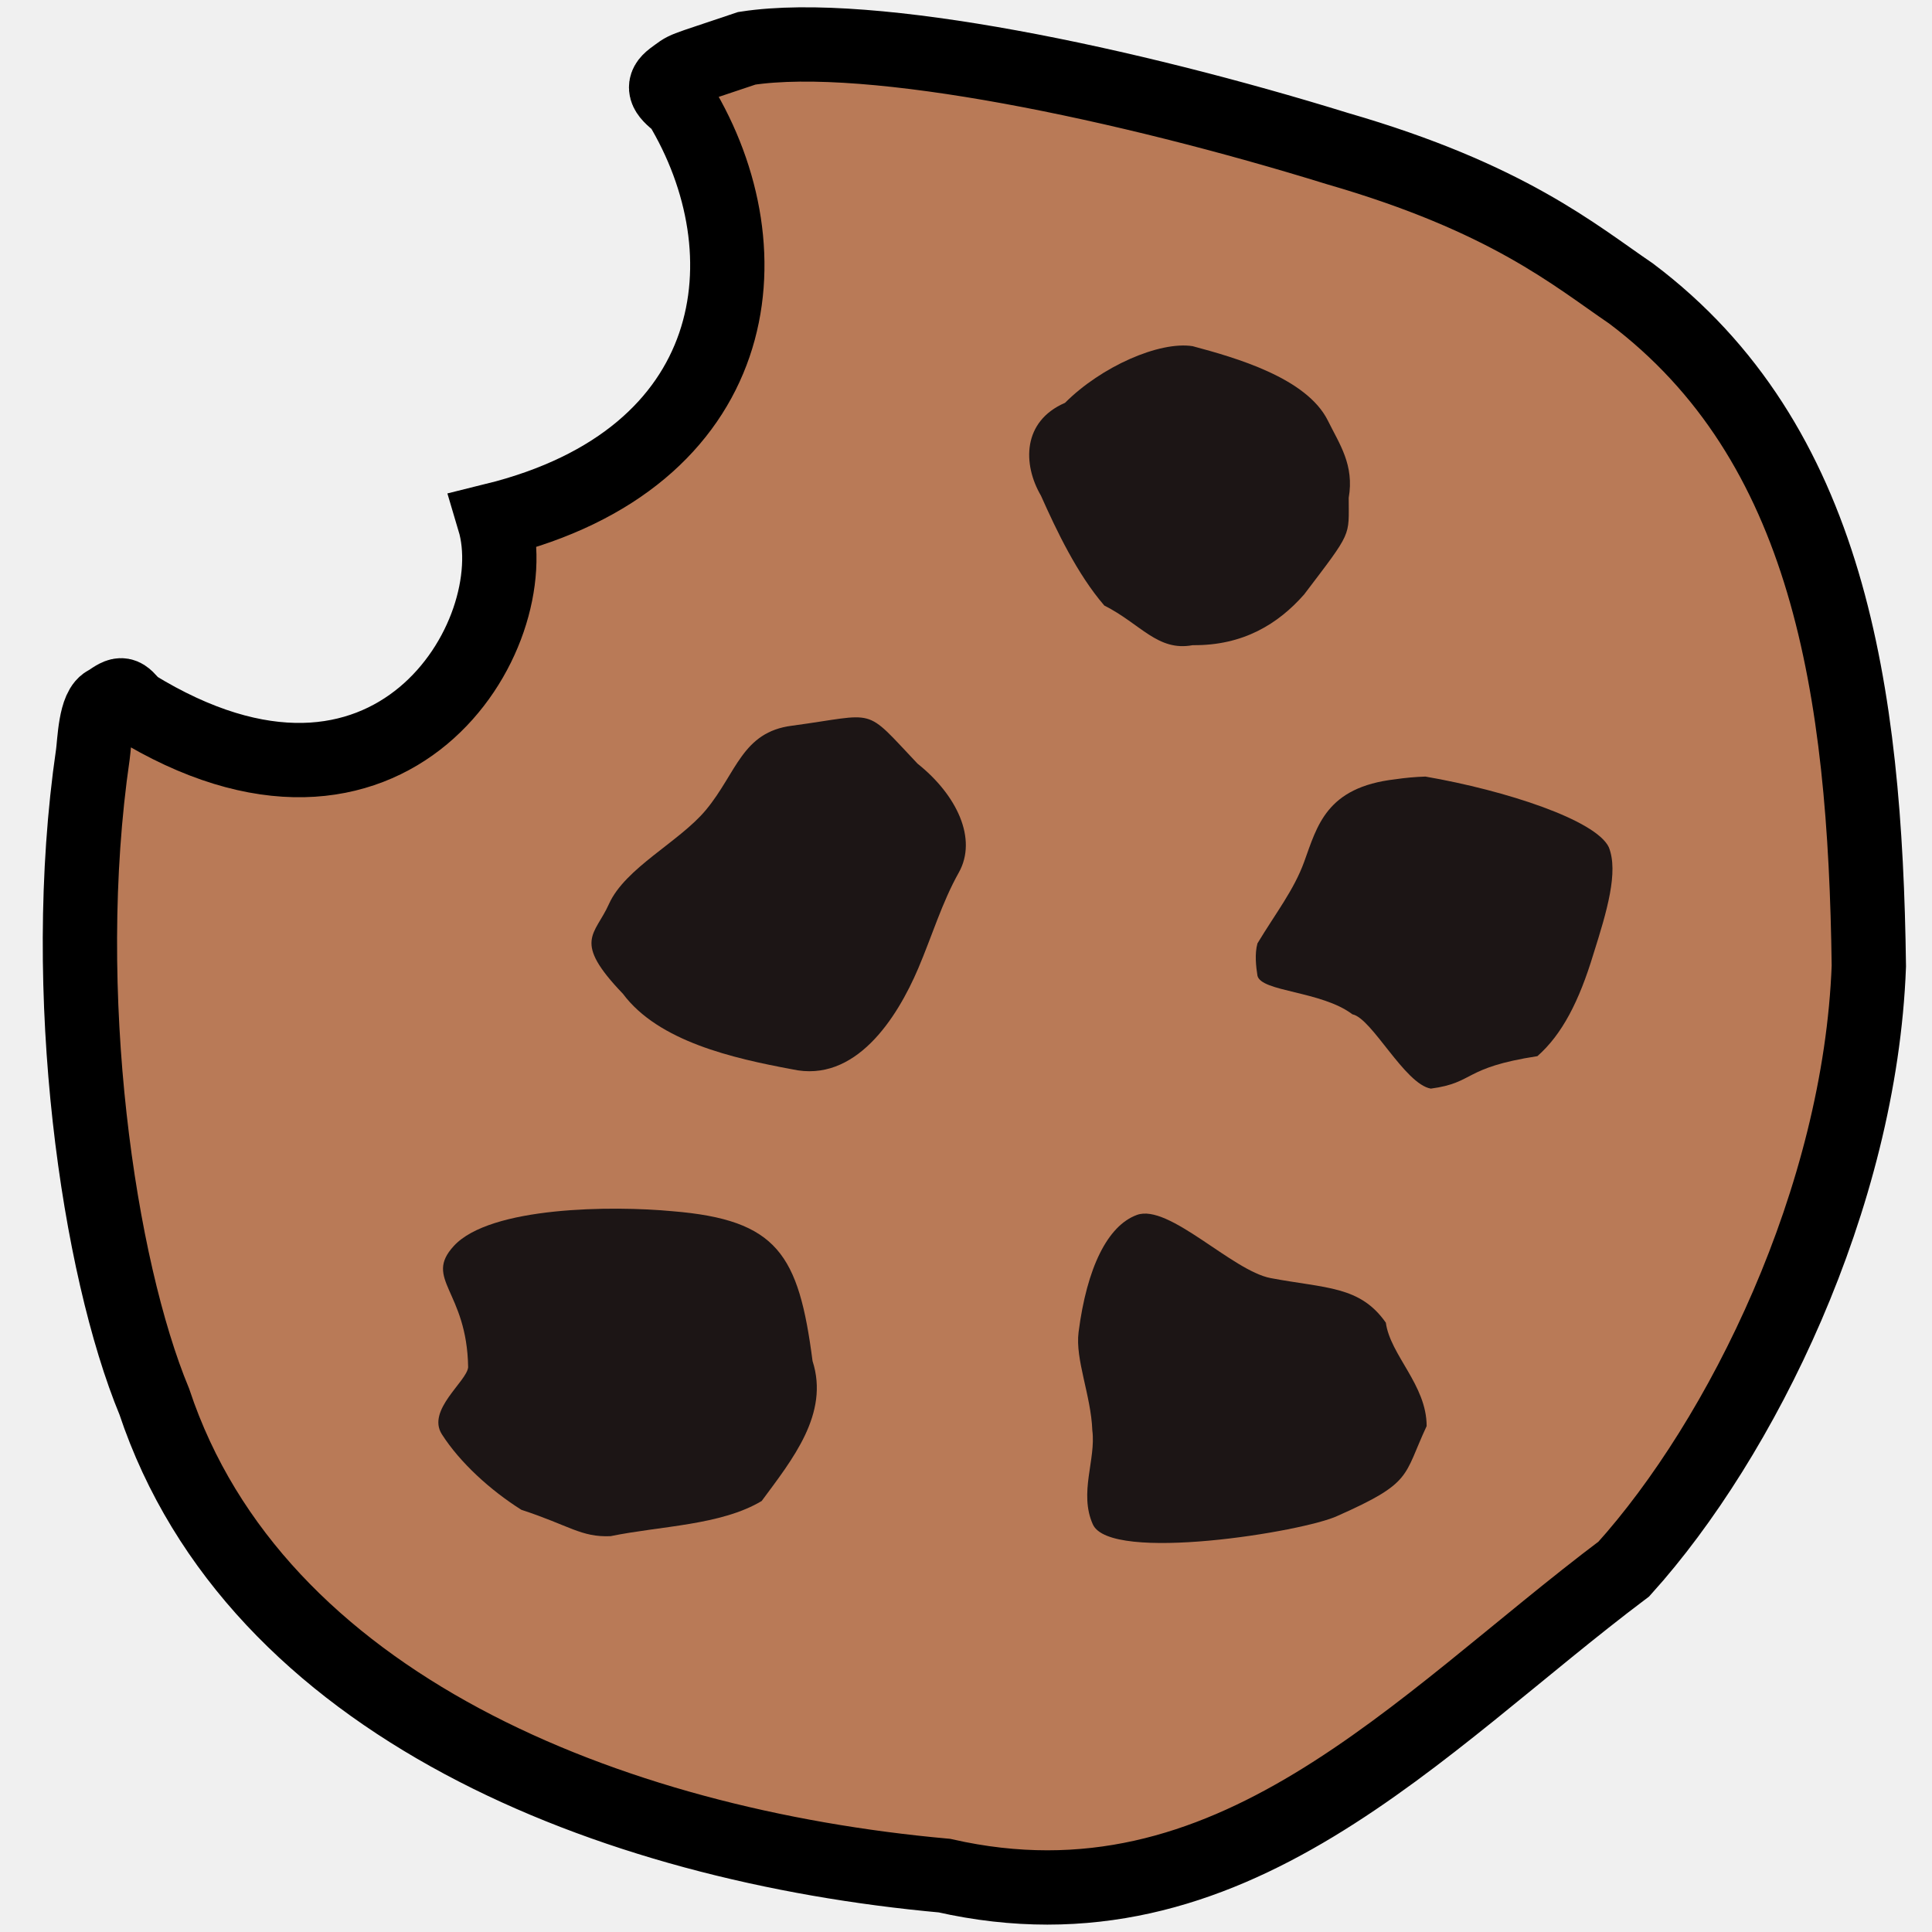
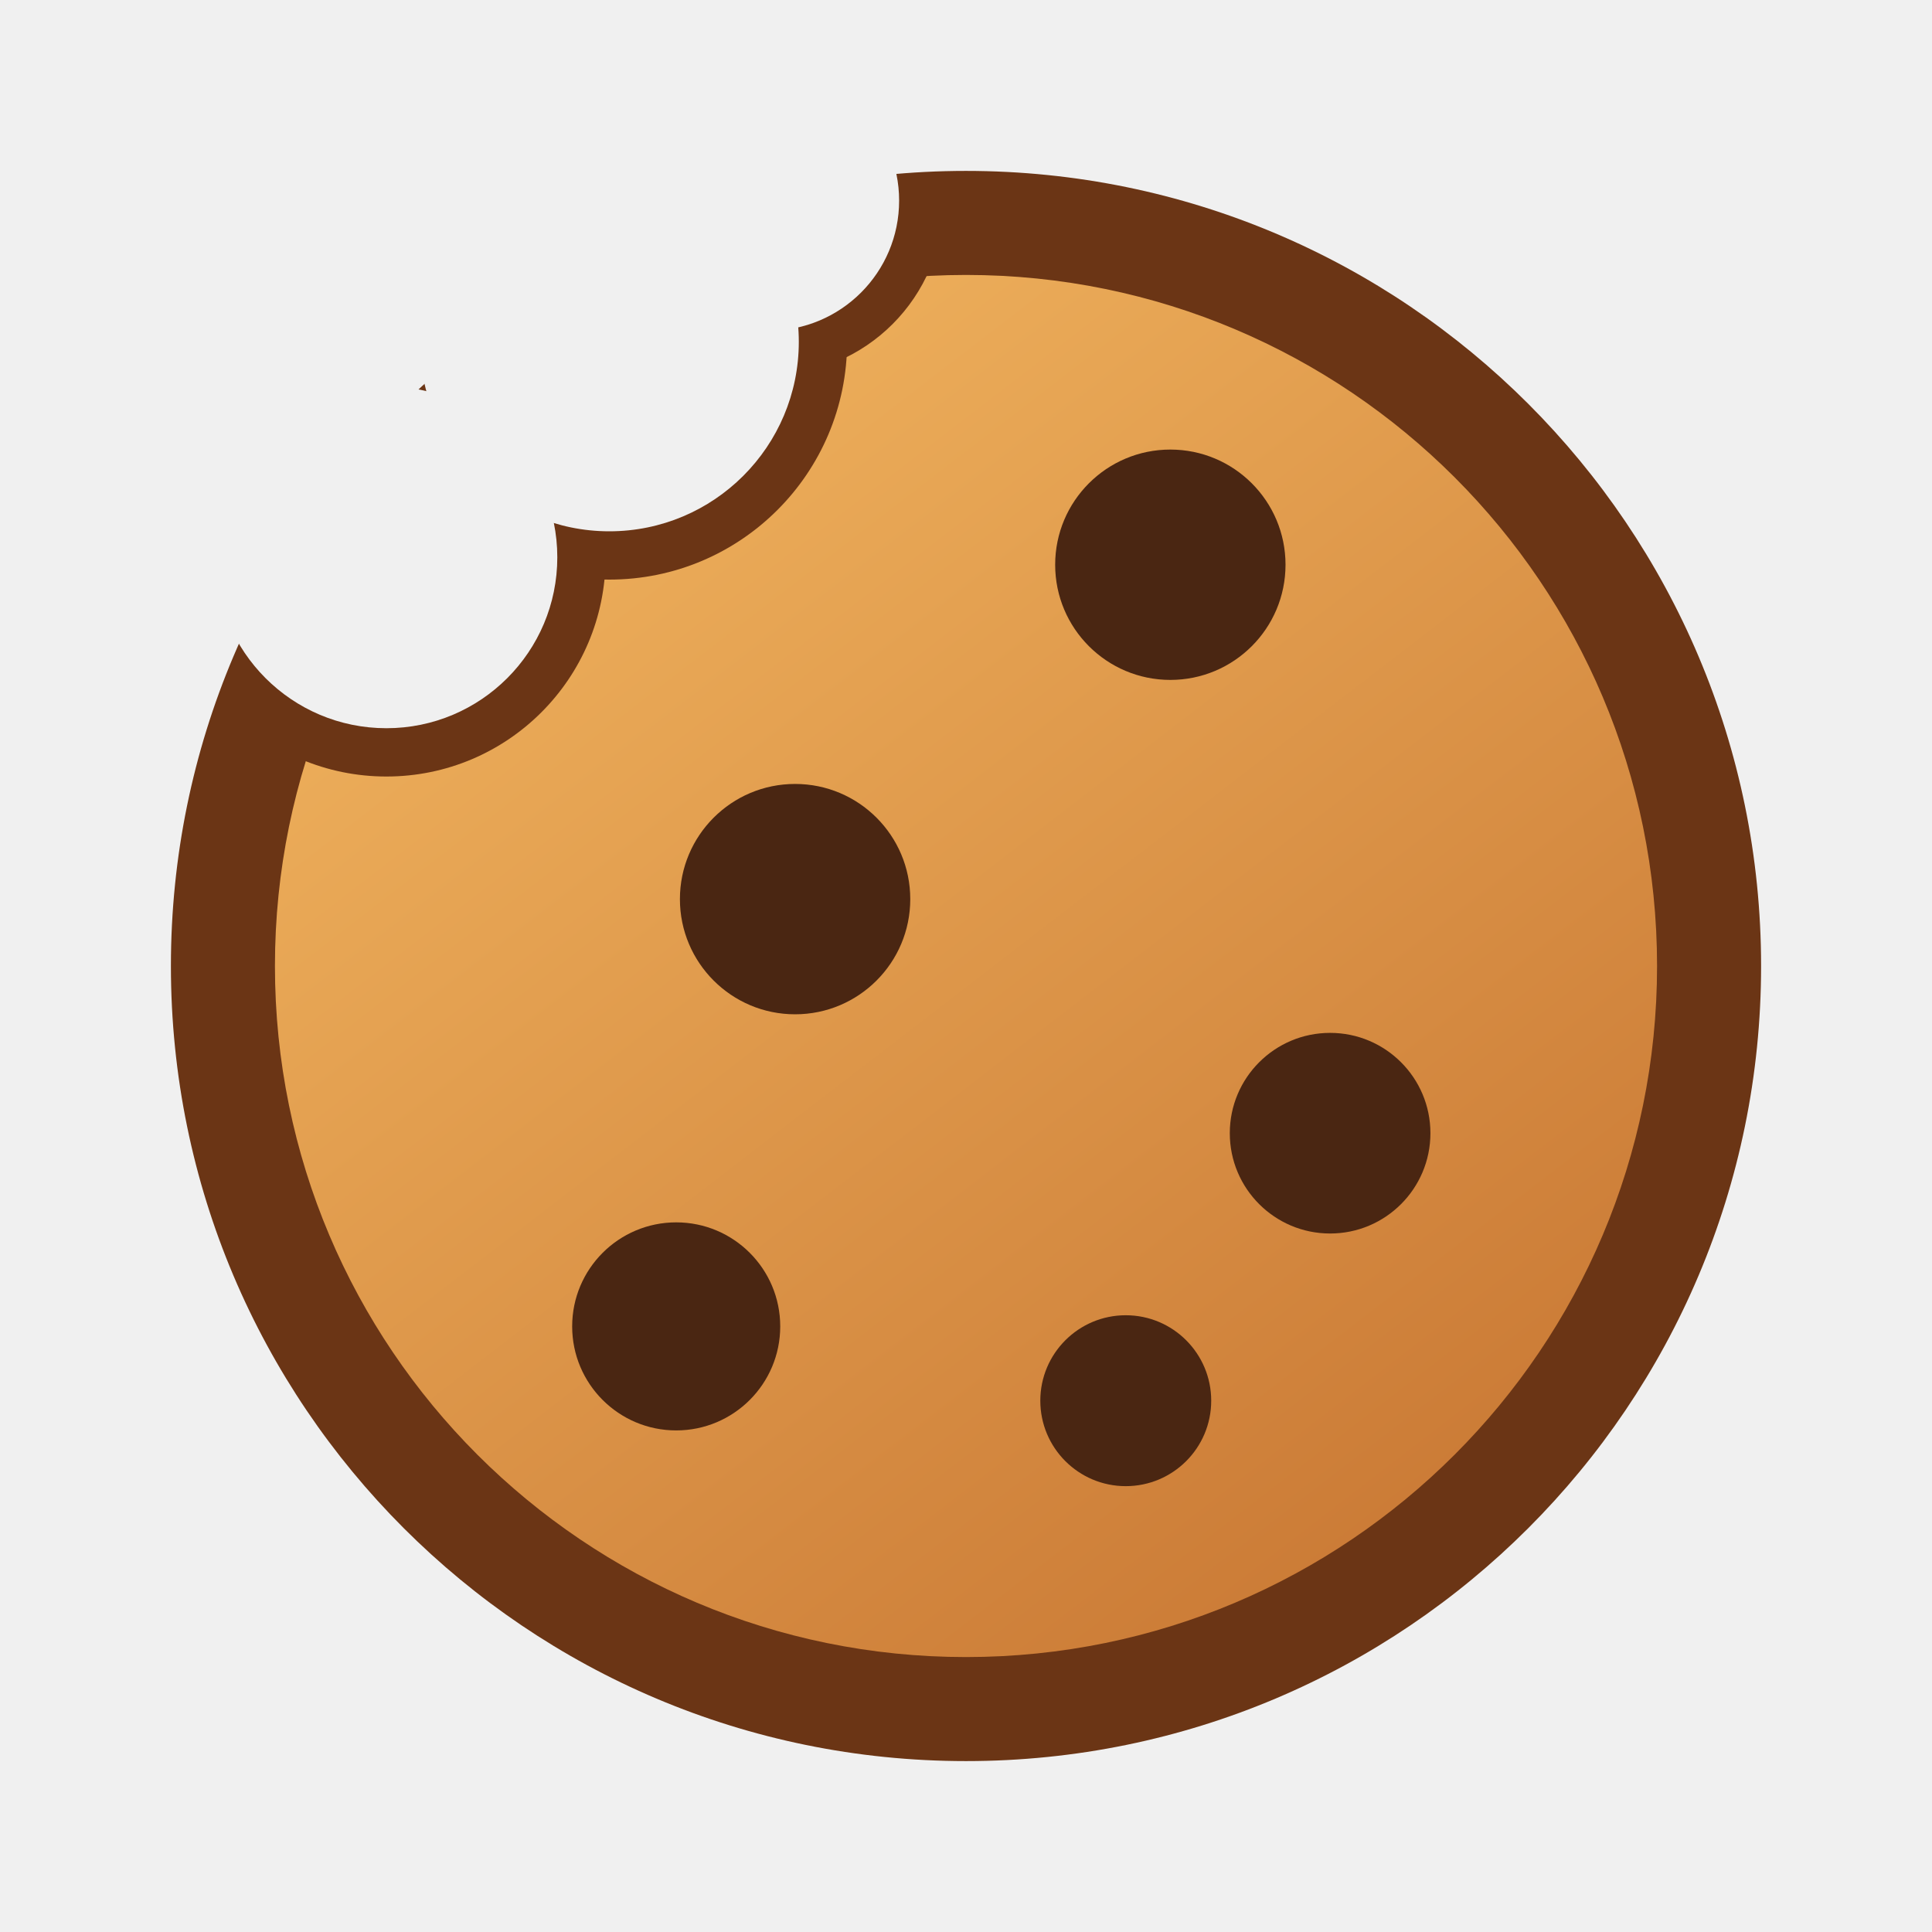
- <svg xmlns="http://www.w3.org/2000/svg" id="Icon" width="520" height="520" viewBox="0 0 520 520">
+ <svg xmlns="http://www.w3.org/2000/svg" id="Icon" width="520" height="520" viewBox="0 0 520 520" role="img" aria-label="Cookie-Editor icon">
  <defs>
-     <style>
-       .cls-1 {
-         fill: #b97a57;
-         stroke: #000;
-         stroke-width: 20px;
-       }
- 
-       .cls-1, .cls-2 {
-         fill-rule: evenodd;
-       }
- 
-       .cls-2 {
-         fill: #1c1515;
-       }
-     </style>
+     <mask id="bite-outer">
+       <rect width="520" height="520" fill="white" />
+       <circle cx="164" cy="92" r="51" fill="black" />
+       <circle cx="104" cy="150" r="46" fill="black" />
+       <circle cx="207" cy="54" r="35" fill="black" />
+     </mask>
+     <mask id="bite-inner">
+       <rect width="520" height="520" fill="white" />
+       <circle cx="164" cy="92" r="64" fill="black" />
+       <circle cx="104" cy="150" r="59" fill="black" />
+       <circle cx="207" cy="54" r="47" fill="black" />
+     </mask>
+     <linearGradient id="cookie-fill" x1="135" y1="96" x2="392" y2="430" gradientUnits="userSpaceOnUse">
+       <stop offset="0" stop-color="#f0b35e" />
+       <stop offset="1" stop-color="#c97834" />
+     </linearGradient>
  </defs>
-   <g id="Cookie">
-     <path id="Outline" class="cls-1" d="M201,13c33.48-5.132,102.726,9.587,159,27,45.8,13.247,63.811,28.682,79,39,53.218,40.036,63.027,106.733,64,181-2.335,62.58-34.256,127.162-65.927,162.294-55.677,41.9-105.788,100-182.883,82.532C164.232,496.7,68.779,459.012,41.532,377.255,26.558,341.161,15.6,267.5,25,203c0.444-3.045.63-12.878,4-14,3.994-2.749,3.962-2.465,7,1,69.227,42.733,106.236-19.056,97-50,67.031-16.561,74.357-71.861,50-112-4.328-3.238-4.716-4.9-2-7C185.339,17.891,181.868,19.481,201,13Z" />
-     <path class="cls-2" d="M342,344c14.853,2.806,24.024,2.048,31,12,1.214,8.785,10.983,16.759,10.983,27.833C377.626,397.473,380.29,399,360,408c-9.1,4.289-61.172,12.731-65.86,2.286-3.8-8.47.882-17.488-.14-25.286-0.344-9.4-4.645-19.053-3.7-26.444,2.229-17.353,7.8-28.667,15.7-31.556C314.552,323.87,331.645,342.044,342,344Z" />
-     <path class="cls-2" d="M595,96" />
-     <path class="cls-2" d="M181,326c28.279,2.329,33.972,11.607,37.7,40.329,4.588,14.191-5.475,26.544-13.7,37.671-11,6.572-27.155,6.683-40.67,9.461-7.933.332-11.037-2.857-24-7.094-8.332-5.257-16.489-12.658-21.4-20.328-4.16-6.5,6.712-14.209,7.07-18.039-0.308-20.654-12.07-23.7-3.853-32.649C131.949,324.676,164.958,324.481,181,326Z" />
-     <path class="cls-2" d="M383.653,209.016C405.41,212.782,429.483,220.721,433,228c2.689,6.628-.51,17.335-4.136,28.8-3.835,12.678-8.431,21.633-15.071,27.465-20.241,3.121-16.719,7.135-28.681,8.737-7.053-1.223-15.88-18.983-21.112-20-8.323-6.306-24.572-6.025-25.557-10.4-0.38-2.429-.782-5.842,0-8.688,5.014-8.288,9.8-14.351,12.557-21.907,3.541-9.711,5.936-20.128,24.537-22.263A70.616,70.616,0,0,1,383.653,209.016Z" />
-     <path class="cls-2" d="M213.191,195.321c23.308-3.127,19.029-5.354,33.757,10.208,10.553,8.4,16.222,20.235,11.1,29.344-4.494,7.993-7.267,17.241-10.9,25.763-5.752,13.494-16.941,30.953-33.959,27.162-15.9-2.957-35.943-7.49-45.52-20.308-13.714-14.3-7.545-15.734-3.78-24.152C168.25,233.59,182.866,226.59,190,218,198.3,208,199.7,197.027,213.191,195.321Z" />
-     <path class="cls-2" d="M321.006,93.175c11.406,3.057,30.692,8.5,36.4,20.045,3.134,6.341,7.134,11.925,5.6,20.781,0,10.609,1.065,8.8-12,26-6.963,7.91-16.4,13.8-29.994,13.647-9.427,1.765-14.014-5.746-23.79-10.67-7.265-8.421-12.845-20.14-17.047-29.566-4.944-8.446-5.026-20.009,6.475-24.987C296.408,98.639,312.082,91.769,321.006,93.175Z" />
+   <g id="cookie-editor-mark">
+     <circle cx="260" cy="260" r="214" fill="#6b3515" mask="url(#bite-outer)" />
+     <circle cx="260" cy="260" r="186" fill="url(#cookie-fill)" mask="url(#bite-inner)" />
+     <circle cx="315" cy="152" r="31" fill="#4a2612" />
+     <circle cx="214" cy="242" r="31" fill="#4a2612" />
+     <circle cx="358" cy="305" r="27" fill="#4a2612" />
+     <circle cx="182" cy="357" r="28" fill="#4a2612" />
+     <circle cx="303" cy="377" r="23" fill="#4a2612" />
  </g>
-   <path class="cls-2" d="M432-518" />
-   <path class="cls-2" d="M1508-476" />
</svg>
